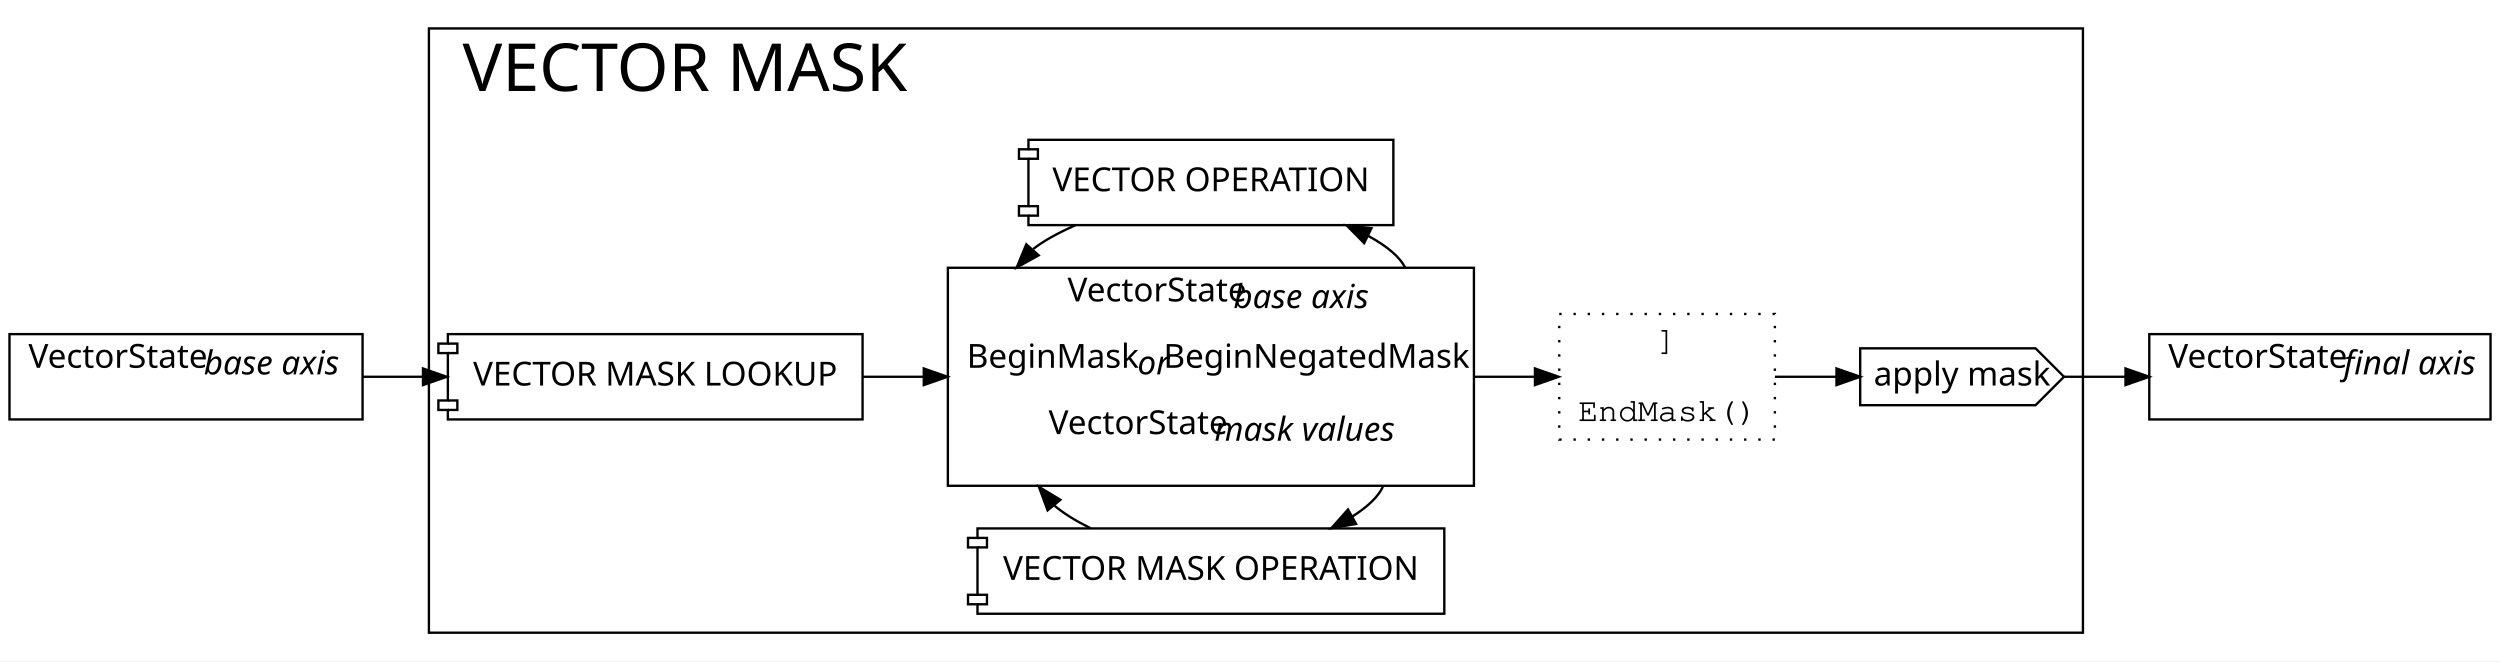
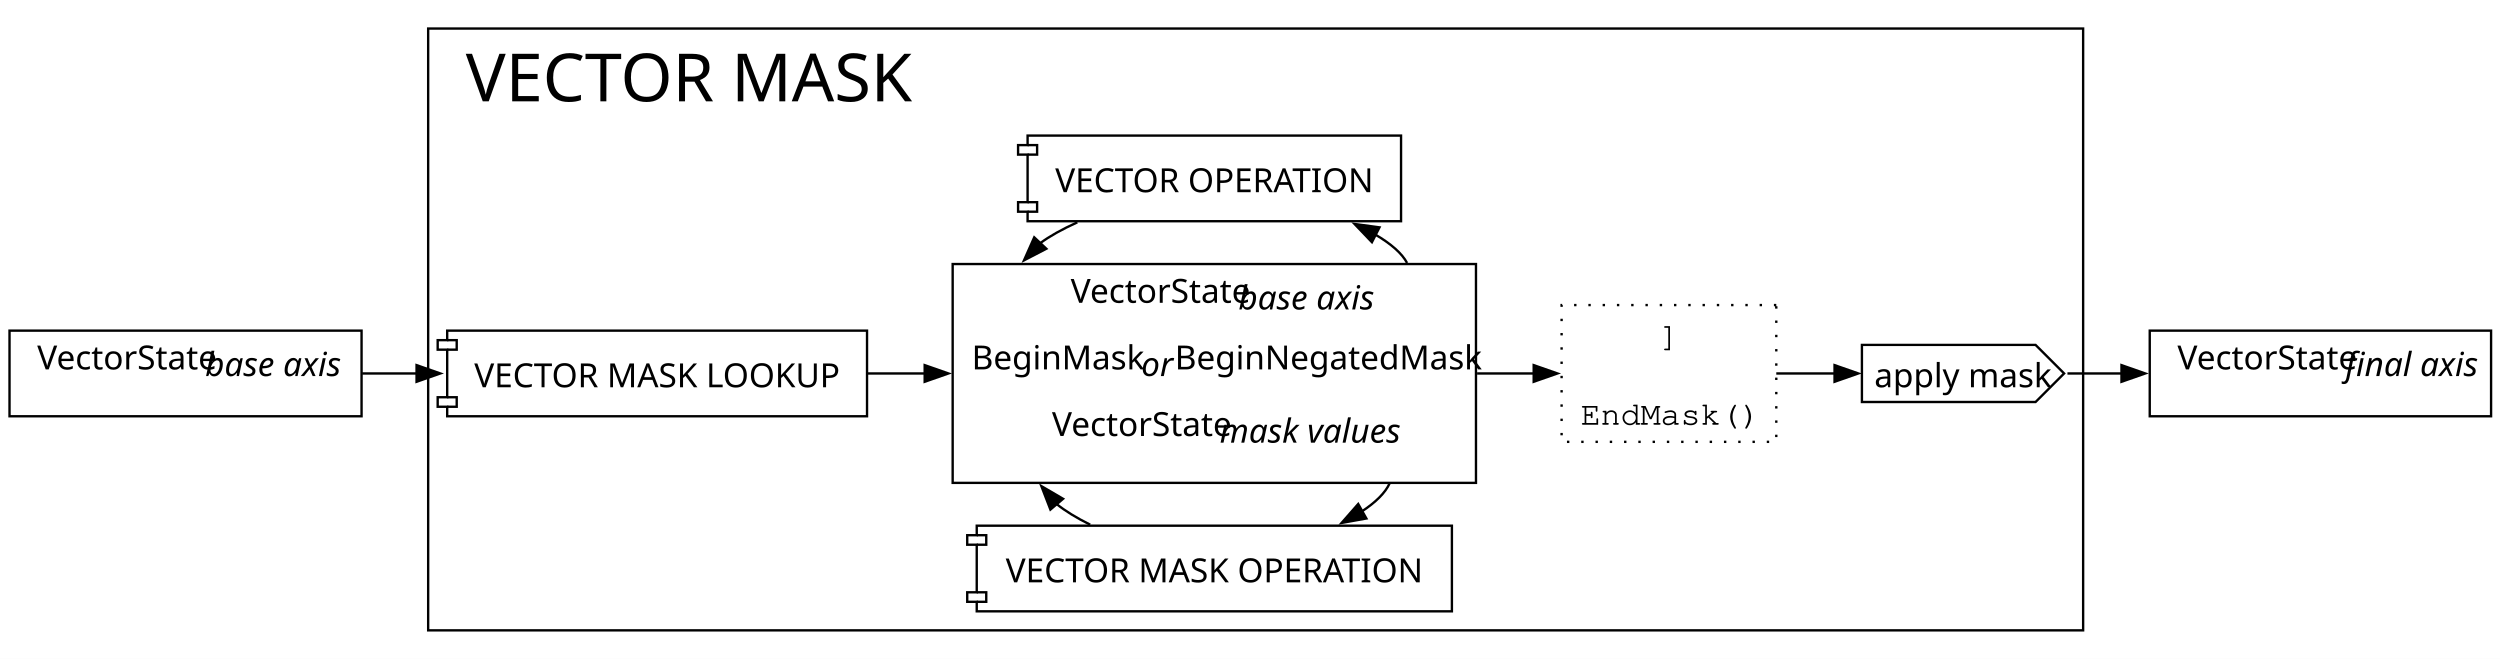
- <svg xmlns="http://www.w3.org/2000/svg" xmlns:xlink="http://www.w3.org/1999/xlink" width="1055pt" height="279pt" viewBox="0.00 0.00 1055.00 279.00">
-   <g id="graph0" class="graph" transform="scale(1 1) rotate(0) translate(4 275)">
-     <polygon fill="#ffffff" stroke="transparent" points="-4,4 -4,-275 1051,-275 1051,4 -4,4" />
+ <svg xmlns="http://www.w3.org/2000/svg" xmlns:xlink="http://www.w3.org/1999/xlink" width="1051pt" height="277pt" viewBox="0.00 0.00 1051.00 277.00">
+   <g id="graph0" class="graph" transform="scale(1 1) rotate(0) translate(4 273)">
+     <polygon fill="white" stroke="none" points="-4,4 -4,-273 1047.25,-273 1047.25,4 -4,4" />
    <g id="clust1" class="cluster">
-       <polygon fill="none" stroke="#000000" points="177,-8 177,-263 875,-263 875,-8 177,-8" />
-       <text text-anchor="middle" x="285" y="-236.6" font-family="Sans-Serif" font-size="28.00" fill="#000000">VECTOR MASK</text>
+       <polygon fill="none" stroke="black" points="176,-8 176,-261 871.75,-261 871.75,-8 176,-8" />
+       <text xml:space="preserve" text-anchor="middle" x="285.62" y="-230.4" font-family="Sans-Serif" font-size="28.00">VECTOR MASK</text>
    </g>
    <g id="node1" class="node">
-       <polygon fill="none" stroke="#000000" points="149,-134 0,-134 0,-98 149,-98 149,-134" />
-       <text text-anchor="start" x="8" y="-119.8" font-family="Sans-Serif" font-size="14.00" fill="#000000"> VectorState</text>
-       <text text-anchor="start" x="82" y="-119.8" font-family="Sans-Serif" font-style="italic" baseline-shift="sub" font-size="14.00" fill="#000000">base axis</text>
-       <text text-anchor="start" x="133" y="-119.8" font-family="Sans-Serif" font-size="14.00" fill="#000000">  </text>
-       <text text-anchor="start" x="72.5" y="-105.8" font-family="Sans-Serif" font-size="14.00" fill="#000000"> </text>
+       <polygon fill="none" stroke="black" points="148,-134 0,-134 0,-98 148,-98 148,-134" />
+       <text xml:space="preserve" text-anchor="start" x="8" y="-117.7" font-family="Sans-Serif" font-size="14.00"> VectorState</text>
+       <text xml:space="preserve" text-anchor="start" x="82.25" y="-117.7" font-family="Sans-Serif" font-style="italic" baseline-shift="sub" font-size="14.00">base axis</text>
+       <text xml:space="preserve" text-anchor="start" x="132.5" y="-117.7" font-family="Sans-Serif" font-size="14.00">  </text>
+       <text xml:space="preserve" text-anchor="start" x="72.12" y="-103.7" font-family="Sans-Serif" font-size="14.00"> </text>
    </g>
    <g id="node5" class="node">
      <g id="a_node5">
        <a xlink:href="#../DataAxesFormats.Queries.VECTOR_MASK_LOOKUP" xlink:title="VECTOR MASK LOOKUP">
-           <polygon fill="none" stroke="#000000" points="360,-134 185,-134 185,-130 181,-130 181,-126 185,-126 185,-106 181,-106 181,-102 185,-102 185,-98 360,-98 360,-134" />
-           <polyline fill="none" stroke="#000000" points="185,-130 189,-130 189,-126 185,-126 " />
-           <polyline fill="none" stroke="#000000" points="185,-106 189,-106 189,-102 185,-102 " />
-           <text text-anchor="middle" x="272.5" y="-112.3" font-family="Sans-Serif" font-size="14.00" fill="#000000">VECTOR MASK LOOKUP</text>
+           <polygon fill="none" stroke="black" points="360.5,-134 184,-134 184,-130 180,-130 180,-126 184,-126 184,-106 180,-106 180,-102 184,-102 184,-98 360.5,-98 360.5,-134" />
+           <polyline fill="none" stroke="black" points="184,-130 188,-130 188,-126 184,-126" />
+           <polyline fill="none" stroke="black" points="184,-106 188,-106 188,-102 184,-102" />
+           <text xml:space="preserve" text-anchor="middle" x="272.25" y="-110.2" font-family="Sans-Serif" font-size="14.00">VECTOR MASK LOOKUP</text>
        </a>
      </g>
    </g>
    <g id="edge10" class="edge">
-       <path fill="none" stroke="#000000" d="M149.055,-116C157.484,-116 166.052,-116 174.418,-116" />
-       <polygon fill="#000000" stroke="#000000" points="174.5,-119.5 184.5,-116 174.5,-112.5 174.5,-119.5" />
+       <path fill="none" stroke="black" d="M148.24,-116C155.88,-116 163.64,-116 171.24,-116" />
+       <polygon fill="black" stroke="black" points="171.12,-119.5 181.12,-116 171.12,-112.5 171.12,-119.5" />
    </g>
    <g id="node2" class="node">
-       <polygon fill="none" stroke="#000000" points="1047,-134 903,-134 903,-98 1047,-98 1047,-134" />
-       <text text-anchor="start" x="911" y="-119.8" font-family="Sans-Serif" font-size="14.00" fill="#000000"> VectorState</text>
-       <text text-anchor="start" x="985" y="-119.8" font-family="Sans-Serif" font-style="italic" baseline-shift="sub" font-size="14.00" fill="#000000">final axis</text>
-       <text text-anchor="start" x="1031" y="-119.8" font-family="Sans-Serif" font-size="14.00" fill="#000000">  </text>
-       <text text-anchor="start" x="973" y="-105.8" font-family="Sans-Serif" font-size="14.00" fill="#000000"> </text>
+       <polygon fill="none" stroke="black" points="1043.25,-134 899.75,-134 899.75,-98 1043.25,-98 1043.25,-134" />
+       <text xml:space="preserve" text-anchor="start" x="907.75" y="-117.7" font-family="Sans-Serif" font-size="14.00"> VectorState</text>
+       <text xml:space="preserve" text-anchor="start" x="982" y="-117.7" font-family="Sans-Serif" font-style="italic" baseline-shift="sub" font-size="14.00">final axis</text>
+       <text xml:space="preserve" text-anchor="start" x="1027.75" y="-117.7" font-family="Sans-Serif" font-size="14.00">  </text>
+       <text xml:space="preserve" text-anchor="start" x="969.62" y="-103.7" font-family="Sans-Serif" font-size="14.00"> </text>
    </g>
    <g id="node3" class="node">
      <g id="a_node3">
        <a xlink:href="#../DataAxesFormats.Queries.VECTOR_MASK_OPERATION" xlink:title="VECTOR MASK OPERATION">
-           <polygon fill="none" stroke="#000000" points="605.5,-52 408.5,-52 408.5,-48 404.5,-48 404.5,-44 408.5,-44 408.5,-24 404.5,-24 404.5,-20 408.5,-20 408.5,-16 605.5,-16 605.5,-52" />
-           <polyline fill="none" stroke="#000000" points="408.5,-48 412.5,-48 412.5,-44 408.5,-44 " />
-           <polyline fill="none" stroke="#000000" points="408.5,-24 412.5,-24 412.5,-20 408.5,-20 " />
-           <text text-anchor="middle" x="507" y="-30.3" font-family="Sans-Serif" font-size="14.00" fill="#000000">VECTOR MASK OPERATION</text>
+           <polygon fill="none" stroke="black" points="606.38,-52 406.62,-52 406.62,-48 402.62,-48 402.62,-44 406.62,-44 406.62,-24 402.62,-24 402.62,-20 406.62,-20 406.62,-16 606.38,-16 606.38,-52" />
+           <polyline fill="none" stroke="black" points="406.62,-48 410.62,-48 410.62,-44 406.62,-44" />
+           <polyline fill="none" stroke="black" points="406.62,-24 410.62,-24 410.62,-20 406.62,-20" />
+           <text xml:space="preserve" text-anchor="middle" x="506.5" y="-28.2" font-family="Sans-Serif" font-size="14.00">VECTOR MASK OPERATION</text>
        </a>
      </g>
    </g>
    <g id="node4" class="node">
-       <polygon fill="none" stroke="#000000" points="618,-162 396,-162 396,-70 618,-70 618,-162" />
-       <text text-anchor="start" x="446.5" y="-147.8" font-family="Sans-Serif" font-size="14.00" fill="#000000">VectorState</text>
-       <text text-anchor="start" x="516.5" y="-147.8" font-family="Sans-Serif" font-style="italic" baseline-shift="sub" font-size="14.00" fill="#000000">base axis</text>
-       <text text-anchor="start" x="505" y="-133.8" font-family="Sans-Serif" font-size="14.00" fill="#000000"> </text>
-       <text text-anchor="start" x="404" y="-119.8" font-family="Sans-Serif" font-size="14.00" fill="#000000">BeginMask </text>
-       <text text-anchor="start" x="476" y="-119.8" font-family="Sans-Serif" font-style="italic" baseline-shift="sub" font-size="14.00" fill="#000000">or</text>
-       <text text-anchor="start" x="487" y="-119.8" font-family="Sans-Serif" font-size="14.00" fill="#000000"> BeginNegatedMask</text>
-       <text text-anchor="start" x="505" y="-105.8" font-family="Sans-Serif" font-size="14.00" fill="#000000"> </text>
-       <text text-anchor="start" x="438.5" y="-91.8" font-family="Sans-Serif" font-size="14.00" fill="#000000">VectorState</text>
-       <text text-anchor="start" x="508.5" y="-91.8" font-family="Sans-Serif" font-style="italic" baseline-shift="sub" font-size="14.00" fill="#000000">mask values</text>
-       <text text-anchor="start" x="505" y="-77.8" font-family="Sans-Serif" font-size="14.00" fill="#000000"> </text>
+       <polygon fill="none" stroke="black" points="616.5,-162 396.5,-162 396.5,-70 616.5,-70 616.5,-162" />
+       <text xml:space="preserve" text-anchor="start" x="446.12" y="-145.7" font-family="Sans-Serif" font-size="14.00">VectorState</text>
+       <text xml:space="preserve" text-anchor="start" x="516.62" y="-145.7" font-family="Sans-Serif" font-style="italic" baseline-shift="sub" font-size="14.00">base axis</text>
+       <text xml:space="preserve" text-anchor="start" x="504.62" y="-131.7" font-family="Sans-Serif" font-size="14.00"> </text>
+       <text xml:space="preserve" text-anchor="start" x="404.5" y="-117.7" font-family="Sans-Serif" font-size="14.00">BeginMask </text>
+       <text xml:space="preserve" text-anchor="start" x="475.75" y="-117.7" font-family="Sans-Serif" font-style="italic" baseline-shift="sub" font-size="14.00">or</text>
+       <text xml:space="preserve" text-anchor="start" x="486.25" y="-117.7" font-family="Sans-Serif" font-size="14.00"> BeginNegatedMask</text>
+       <text xml:space="preserve" text-anchor="start" x="504.62" y="-103.7" font-family="Sans-Serif" font-size="14.00"> </text>
+       <text xml:space="preserve" text-anchor="start" x="438.25" y="-89.7" font-family="Sans-Serif" font-size="14.00">VectorState</text>
+       <text xml:space="preserve" text-anchor="start" x="508.75" y="-89.7" font-family="Sans-Serif" font-style="italic" baseline-shift="sub" font-size="14.00">mask values</text>
+       <text xml:space="preserve" text-anchor="start" x="504.62" y="-75.7" font-family="Sans-Serif" font-size="14.00"> </text>
    </g>
    <g id="edge2" class="edge">
-       <path fill="none" stroke="#000000" d="M456.176,-52.098C449.764,-55.283 444.69,-58.468 440.953,-61.653" />
-       <polygon fill="#000000" stroke="#000000" points="438.085,-59.63 434.42,-69.571 443.484,-64.085 438.085,-59.63" />
+       <path fill="none" stroke="black" d="M454.32,-52.42C448.49,-55.32 443.78,-58.21 440.19,-61.11" />
+       <polygon fill="black" stroke="black" points="437.59,-58.77 433.78,-68.65 442.92,-63.3 437.59,-58.77" />
    </g>
    <g id="edge1" class="edge">
-       <path fill="none" stroke="#000000" d="M579.58,-69.571C577.582,-65.385 573.274,-61.198 566.655,-57.012" />
-       <polygon fill="#000000" stroke="#000000" points="568.264,-53.902 557.824,-52.098 564.86,-60.019 568.264,-53.902" />
+       <path fill="none" stroke="black" d="M580.2,-69.8C578.36,-65.82 574.39,-61.84 568.3,-57.85" />
+       <polygon fill="black" stroke="black" points="570.43,-55.03 560,-53.16 566.99,-61.13 570.43,-55.03" />
    </g>
    <g id="node6" class="node">
-       <polygon fill="none" stroke="#000000" stroke-dasharray="1,5" points="745,-142.5 654,-142.5 654,-89.5 745,-89.5 745,-142.5" />
-       <text text-anchor="start" x="695" y="-127.3" font-family="Courier,monospace" font-size="14.00" fill="#000000">]</text>
-       <text text-anchor="start" x="695" y="-112.3" font-family="Courier,monospace" font-size="14.00" fill="#000000"> </text>
-       <text text-anchor="start" x="662" y="-97.3" font-family="Courier,monospace" font-size="14.00" fill="#000000">EndMask()</text>
+       <polygon fill="none" stroke="black" stroke-dasharray="1,5" points="742.75,-144.75 652.5,-144.75 652.5,-87.25 742.75,-87.25 742.75,-144.75" />
+       <text xml:space="preserve" text-anchor="start" x="693.5" y="-127.45" font-family="Courier,monospace" font-size="14.00">]</text>
+       <text xml:space="preserve" text-anchor="start" x="693.5" y="-110.95" font-family="Courier,monospace" font-size="14.00"> </text>
+       <text xml:space="preserve" text-anchor="start" x="660.5" y="-94.45" font-family="Courier,monospace" font-size="14.00">EndMask()</text>
    </g>
    <g id="edge5" class="edge">
-       <path fill="none" stroke="#000000" d="M618.142,-116C626.934,-116 635.556,-116 643.705,-116" />
-       <polygon fill="#000000" stroke="#000000" points="643.751,-119.5 653.751,-116 643.751,-112.5 643.751,-119.5" />
+       <path fill="none" stroke="black" d="M616.97,-116C625.21,-116 633.3,-116 640.98,-116" />
+       <polygon fill="black" stroke="black" points="640.76,-119.5 650.76,-116 640.76,-112.5 640.76,-119.5" />
    </g>
    <g id="node8" class="node">
      <g id="a_node8">
        <a xlink:href="#../DataAxesFormats.Queries.VECTOR_OPERATION" xlink:title="VECTOR OPERATION">
-           <polygon fill="none" stroke="#000000" points="584,-216 430,-216 430,-212 426,-212 426,-208 430,-208 430,-188 426,-188 426,-184 430,-184 430,-180 584,-180 584,-216" />
-           <polyline fill="none" stroke="#000000" points="430,-212 434,-212 434,-208 430,-208 " />
-           <polyline fill="none" stroke="#000000" points="430,-188 434,-188 434,-184 430,-184 " />
-           <text text-anchor="middle" x="507" y="-194.3" font-family="Sans-Serif" font-size="14.00" fill="#000000">VECTOR OPERATION</text>
+           <polygon fill="none" stroke="black" points="585,-216 428,-216 428,-212 424,-212 424,-208 428,-208 428,-188 424,-188 424,-184 428,-184 428,-180 585,-180 585,-216" />
+           <polyline fill="none" stroke="black" points="428,-212 432,-212 432,-208 428,-208" />
+           <polyline fill="none" stroke="black" points="428,-188 432,-188 432,-184 428,-184" />
+           <text xml:space="preserve" text-anchor="middle" x="506.5" y="-192.2" font-family="Sans-Serif" font-size="14.00">VECTOR OPERATION</text>
        </a>
      </g>
    </g>
    <g id="edge7" class="edge">
-       <path fill="none" stroke="#000000" d="M588.949,-162.125C586.691,-166.574 581.491,-171.024 573.35,-175.473" />
-       <polygon fill="#000000" stroke="#000000" points="571.682,-172.393 564.228,-179.922 574.75,-178.684 571.682,-172.393" />
+       <path fill="none" stroke="black" d="M587.54,-162.45C585.4,-166.45 580.9,-170.45 574.04,-174.46" />
+       <polygon fill="black" stroke="black" points="572.76,-171.18 565.44,-178.84 575.94,-177.42 572.76,-171.18" />
    </g>
    <g id="edge4" class="edge">
-       <path fill="none" stroke="#000000" d="M360,-116C368.346,-116 376.959,-116 385.634,-116" />
-       <polygon fill="#000000" stroke="#000000" points="385.834,-119.5 395.834,-116 385.834,-112.5 385.834,-119.5" />
+       <path fill="none" stroke="black" d="M360.5,-116C368.46,-116 376.67,-116 384.94,-116" />
+       <polygon fill="black" stroke="black" points="384.73,-119.5 394.73,-116 384.73,-112.5 384.73,-119.5" />
    </g>
    <g id="node7" class="node">
-       <polygon fill="none" stroke="#000000" points="855,-128 781,-128 781,-104 855,-104 867,-116 855,-128" />
-       <text text-anchor="middle" x="824" y="-112.3" font-family="Sans-Serif" font-size="14.00" fill="#000000">apply mask</text>
+       <polygon fill="none" stroke="black" points="851.75,-128 778.75,-128 778.75,-104 851.75,-104 863.75,-116 851.75,-128" />
+       <text xml:space="preserve" text-anchor="middle" x="821.25" y="-110.2" font-family="Sans-Serif" font-size="14.00">apply mask</text>
    </g>
    <g id="edge6" class="edge">
-       <path fill="none" stroke="#000000" d="M745,-116C757,-116 762.25,-116 770.875,-116" />
-       <polygon fill="#000000" stroke="#000000" points="771,-119.5 781,-116 771,-112.5 771,-119.5" />
+       <path fill="none" stroke="black" d="M742.75,-116C754.12,-116 759.43,-116 767.3,-116" />
+       <polygon fill="black" stroke="black" points="767.24,-119.5 777.24,-116 767.24,-112.5 767.24,-119.5" />
    </g>
    <g id="edge11" class="edge">
-       <path fill="none" stroke="#000000" d="M867,-116C875.356,-116 884.075,-116 892.778,-116" />
-       <polygon fill="#000000" stroke="#000000" points="892.964,-119.5 902.964,-116 892.964,-112.5 892.964,-119.5" />
+       <path fill="none" stroke="black" d="M865.15,-116C872.58,-116 880.31,-116 888.06,-116" />
+       <polygon fill="black" stroke="black" points="887.87,-119.5 897.87,-116 887.87,-112.5 887.87,-119.5" />
    </g>
    <g id="edge8" class="edge">
-       <path fill="none" stroke="#000000" d="M449.772,-179.922C442.195,-176.585 436.273,-173.248 432.006,-169.911" />
-       <polygon fill="#000000" stroke="#000000" points="434.323,-167.251 425.051,-162.125 429.102,-171.915 434.323,-167.251" />
+       <path fill="none" stroke="black" d="M448.91,-179.53C442.42,-176.59 437.19,-173.66 433.24,-170.72" />
+       <polygon fill="black" stroke="black" points="435.89,-168.43 426.49,-163.55 430.79,-173.23 435.89,-168.43" />
    </g>
  </g>
</svg>
